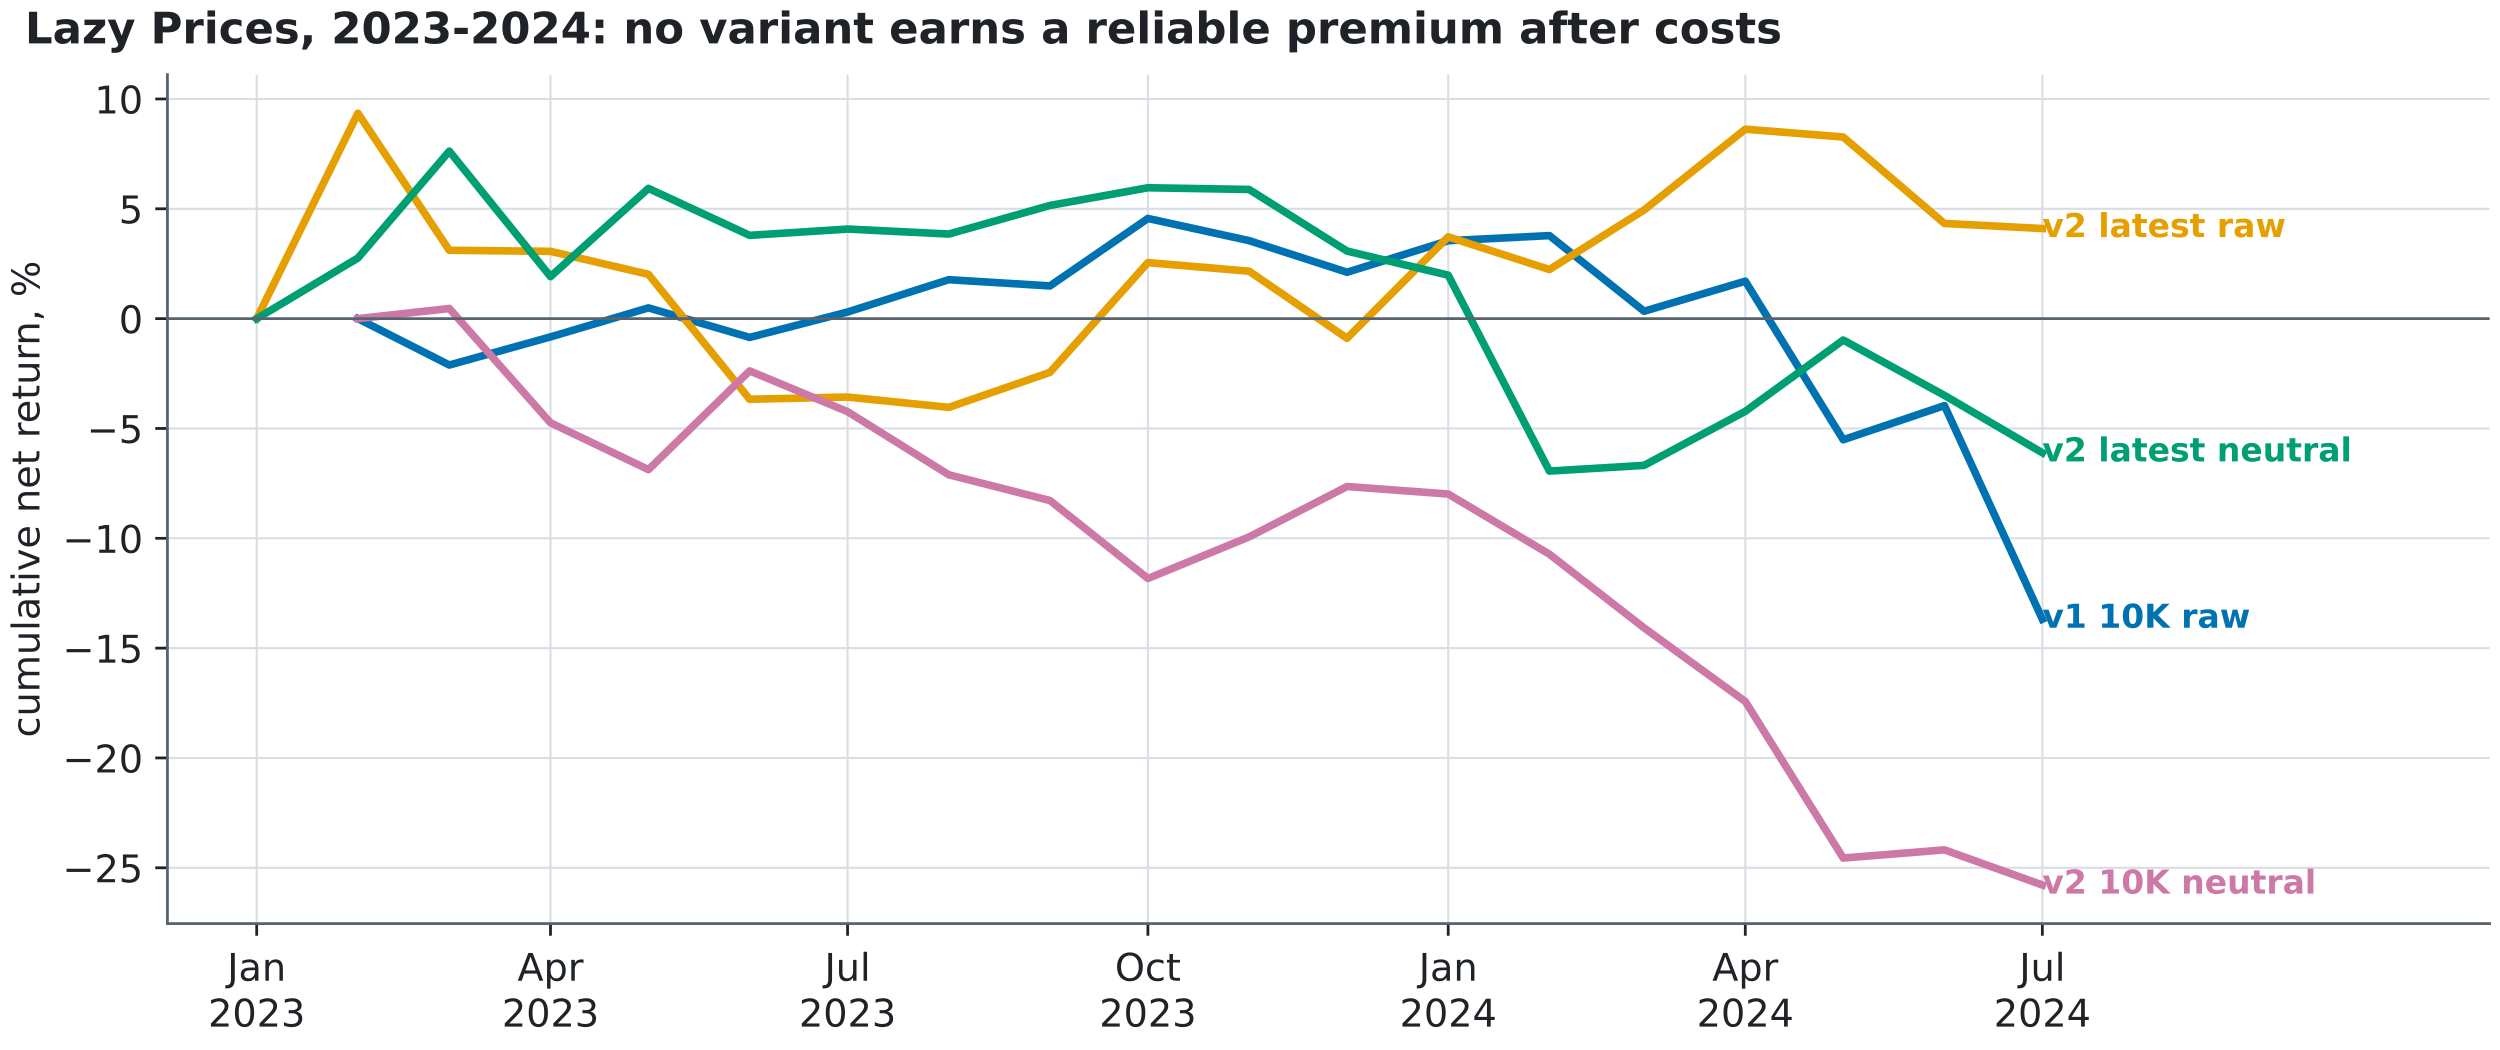
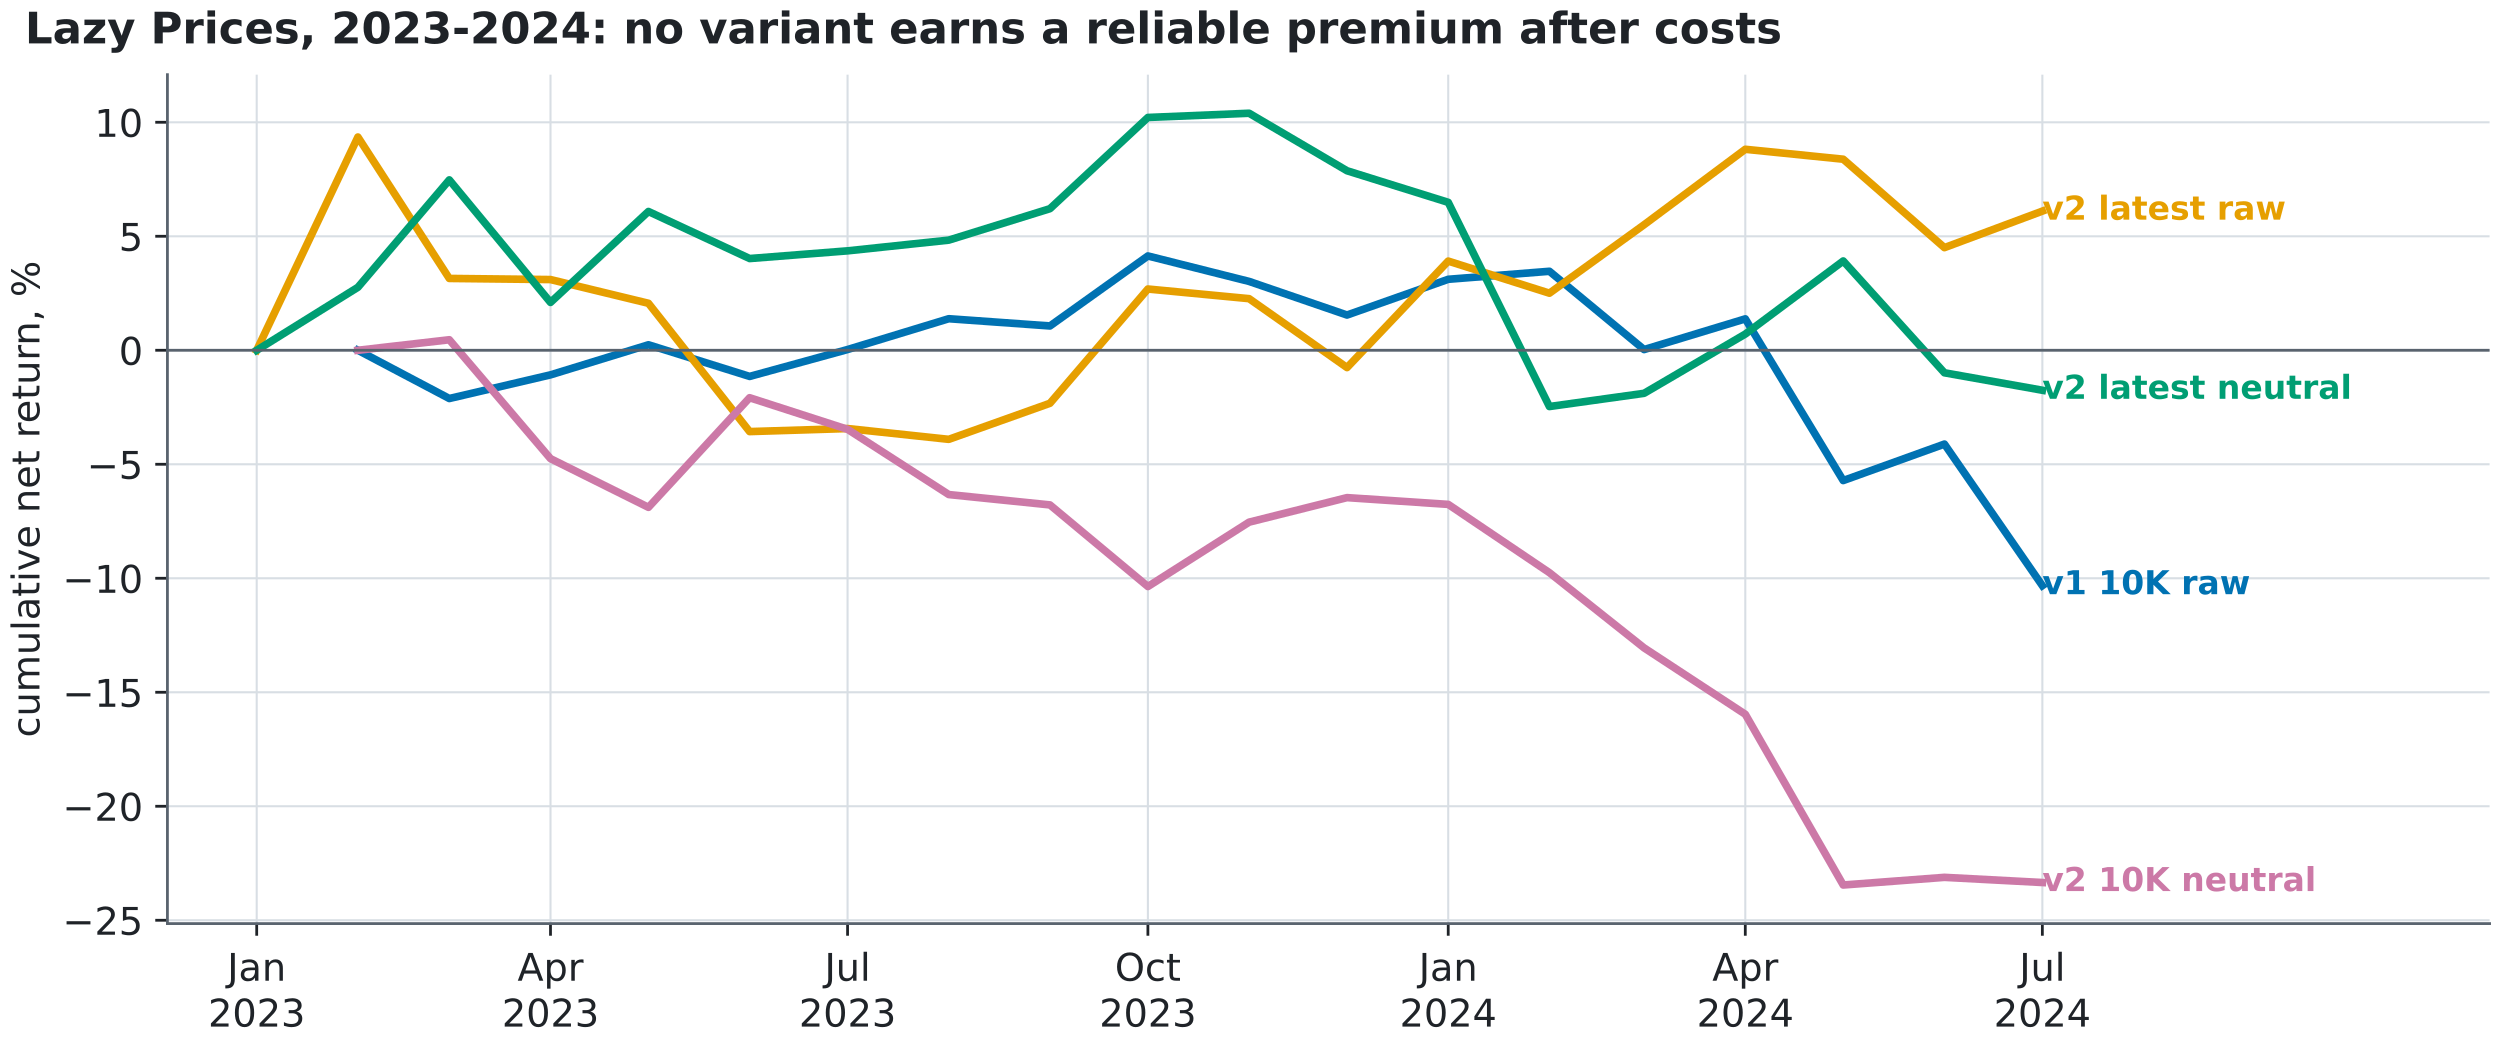
<svg xmlns="http://www.w3.org/2000/svg" xmlns:xlink="http://www.w3.org/1999/xlink" width="720pt" height="302.4pt" viewBox="0 0 720 302.4" version="1.1">
  <defs>
    <style type="text/css">*{stroke-linejoin: round; stroke-linecap: butt}</style>
  </defs>
  <g id="figure_1">
    <g id="patch_1">
      <path d="M 0 302.4  L 720 302.4  L 720 0  L 0 0  z " style="fill: #ffffff" />
    </g>
    <g id="axes_1">
      <g id="patch_2">
        <path d="M 48.216 265.995  L 717 265.995  L 717 21.502  L 48.216 21.502  z " style="fill: #ffffff" />
      </g>
      <g id="matplotlib.axis_1">
        <g id="xtick_1">
          <g id="line2d_1">
            <path d="M 73.93 265.995  L 73.93 21.502  " clip-path="url(#p8245c01cae)" style="fill: none; stroke: #d8dee4; stroke-width: 0.6; stroke-linecap: square" />
          </g>
          <g id="line2d_2">
            <defs>
              <path id="m9c34f3daf7" d="M 0 0  L 0 3.5  " style="stroke: #1f2328; stroke-width: 0.8" />
            </defs>
            <g>
              <use xlink:href="#m9c34f3daf7" x="73.93" y="265.995" style="fill: #1f2328; stroke: #1f2328; stroke-width: 0.8" />
            </g>
          </g>
          <g id="text_1">
            <text style="font-size: 11px; font-family: 'DejaVu Sans', 'Bitstream Vera Sans', 'Computer Modern Sans Serif', 'Lucida Grande', 'Verdana', 'Geneva', 'Lucid', 'Arial', 'Helvetica', 'Avant Garde', sans-serif; fill: #1f2328" transform="translate(65.45106 282.4531)">Jan</text>
            <text style="font-size: 11px; font-family: 'DejaVu Sans', 'Bitstream Vera Sans', 'Computer Modern Sans Serif', 'Lucida Grande', 'Verdana', 'Geneva', 'Lucid', 'Arial', 'Helvetica', 'Avant Garde', sans-serif; fill: #1f2328" transform="translate(59.93216 295.6552)">2023</text>
          </g>
        </g>
        <g id="xtick_2">
          <g id="line2d_3">
            <path d="M 158.544 265.995  L 158.544 21.502  " clip-path="url(#p8245c01cae)" style="fill: none; stroke: #d8dee4; stroke-width: 0.6; stroke-linecap: square" />
          </g>
          <g id="line2d_4">
            <g>
              <use xlink:href="#m9c34f3daf7" x="158.544" y="265.995" style="fill: #1f2328; stroke: #1f2328; stroke-width: 0.8" />
            </g>
          </g>
          <g id="text_2">
            <text style="font-size: 11px; font-family: 'DejaVu Sans', 'Bitstream Vera Sans', 'Computer Modern Sans Serif', 'Lucida Grande', 'Verdana', 'Geneva', 'Lucid', 'Arial', 'Helvetica', 'Avant Garde', sans-serif; fill: #1f2328" transform="translate(149.0291 282.4531)">Apr</text>
            <text style="font-size: 11px; font-family: 'DejaVu Sans', 'Bitstream Vera Sans', 'Computer Modern Sans Serif', 'Lucida Grande', 'Verdana', 'Geneva', 'Lucid', 'Arial', 'Helvetica', 'Avant Garde', sans-serif; fill: #1f2328" transform="translate(144.5466 295.6552)">2023</text>
          </g>
        </g>
        <g id="xtick_3">
          <g id="line2d_5">
            <path d="M 244.099 265.995  L 244.099 21.502  " clip-path="url(#p8245c01cae)" style="fill: none; stroke: #d8dee4; stroke-width: 0.6; stroke-linecap: square" />
          </g>
          <g id="line2d_6">
            <g>
              <use xlink:href="#m9c34f3daf7" x="244.099" y="265.995" style="fill: #1f2328; stroke: #1f2328; stroke-width: 0.8" />
            </g>
          </g>
          <g id="text_3">
            <text style="font-size: 11px; font-family: 'DejaVu Sans', 'Bitstream Vera Sans', 'Computer Modern Sans Serif', 'Lucida Grande', 'Verdana', 'Geneva', 'Lucid', 'Arial', 'Helvetica', 'Avant Garde', sans-serif; fill: #1f2328" transform="translate(237.4627 282.454)">Jul</text>
            <text style="font-size: 11px; font-family: 'DejaVu Sans', 'Bitstream Vera Sans', 'Computer Modern Sans Serif', 'Lucida Grande', 'Verdana', 'Geneva', 'Lucid', 'Arial', 'Helvetica', 'Avant Garde', sans-serif; fill: #1f2328" transform="translate(230.1013 295.6561)">2023</text>
          </g>
        </g>
        <g id="xtick_4">
          <g id="line2d_7">
            <path d="M 330.594 265.995  L 330.594 21.502  " clip-path="url(#p8245c01cae)" style="fill: none; stroke: #d8dee4; stroke-width: 0.6; stroke-linecap: square" />
          </g>
          <g id="line2d_8">
            <g>
              <use xlink:href="#m9c34f3daf7" x="330.594" y="265.995" style="fill: #1f2328; stroke: #1f2328; stroke-width: 0.8" />
            </g>
          </g>
          <g id="text_4">
            <text style="font-size: 11px; font-family: 'DejaVu Sans', 'Bitstream Vera Sans', 'Computer Modern Sans Serif', 'Lucida Grande', 'Verdana', 'Geneva', 'Lucid', 'Arial', 'Helvetica', 'Avant Garde', sans-serif; fill: #1f2328" transform="translate(321.0838 282.4531)">Oct</text>
            <text style="font-size: 11px; font-family: 'DejaVu Sans', 'Bitstream Vera Sans', 'Computer Modern Sans Serif', 'Lucida Grande', 'Verdana', 'Geneva', 'Lucid', 'Arial', 'Helvetica', 'Avant Garde', sans-serif; fill: #1f2328" transform="translate(316.5961 295.6552)">2023</text>
          </g>
        </g>
        <g id="xtick_5">
          <g id="line2d_9">
            <path d="M 417.088 265.995  L 417.088 21.502  " clip-path="url(#p8245c01cae)" style="fill: none; stroke: #d8dee4; stroke-width: 0.6; stroke-linecap: square" />
          </g>
          <g id="line2d_10">
            <g>
              <use xlink:href="#m9c34f3daf7" x="417.088" y="265.995" style="fill: #1f2328; stroke: #1f2328; stroke-width: 0.8" />
            </g>
          </g>
          <g id="text_5">
            <text style="font-size: 11px; font-family: 'DejaVu Sans', 'Bitstream Vera Sans', 'Computer Modern Sans Serif', 'Lucida Grande', 'Verdana', 'Geneva', 'Lucid', 'Arial', 'Helvetica', 'Avant Garde', sans-serif; fill: #1f2328" transform="translate(408.6098 282.4531)">Jan</text>
            <text style="font-size: 11px; font-family: 'DejaVu Sans', 'Bitstream Vera Sans', 'Computer Modern Sans Serif', 'Lucida Grande', 'Verdana', 'Geneva', 'Lucid', 'Arial', 'Helvetica', 'Avant Garde', sans-serif; fill: #1f2328" transform="translate(403.0909 295.6552)">2024</text>
          </g>
        </g>
        <g id="xtick_6">
          <g id="line2d_11">
            <path d="M 502.643 265.995  L 502.643 21.502  " clip-path="url(#p8245c01cae)" style="fill: none; stroke: #d8dee4; stroke-width: 0.6; stroke-linecap: square" />
          </g>
          <g id="line2d_12">
            <g>
              <use xlink:href="#m9c34f3daf7" x="502.643" y="265.995" style="fill: #1f2328; stroke: #1f2328; stroke-width: 0.8" />
            </g>
          </g>
          <g id="text_6">
            <text style="font-size: 11px; font-family: 'DejaVu Sans', 'Bitstream Vera Sans', 'Computer Modern Sans Serif', 'Lucida Grande', 'Verdana', 'Geneva', 'Lucid', 'Arial', 'Helvetica', 'Avant Garde', sans-serif; fill: #1f2328" transform="translate(493.1281 282.4531)">Apr</text>
            <text style="font-size: 11px; font-family: 'DejaVu Sans', 'Bitstream Vera Sans', 'Computer Modern Sans Serif', 'Lucida Grande', 'Verdana', 'Geneva', 'Lucid', 'Arial', 'Helvetica', 'Avant Garde', sans-serif; fill: #1f2328" transform="translate(488.6456 295.6552)">2024</text>
          </g>
        </g>
        <g id="xtick_7">
          <g id="line2d_13">
            <path d="M 588.198 265.995  L 588.198 21.502  " clip-path="url(#p8245c01cae)" style="fill: none; stroke: #d8dee4; stroke-width: 0.6; stroke-linecap: square" />
          </g>
          <g id="line2d_14">
            <g>
              <use xlink:href="#m9c34f3daf7" x="588.198" y="265.995" style="fill: #1f2328; stroke: #1f2328; stroke-width: 0.8" />
            </g>
          </g>
          <g id="text_7">
            <text style="font-size: 11px; font-family: 'DejaVu Sans', 'Bitstream Vera Sans', 'Computer Modern Sans Serif', 'Lucida Grande', 'Verdana', 'Geneva', 'Lucid', 'Arial', 'Helvetica', 'Avant Garde', sans-serif; fill: #1f2328" transform="translate(581.5616 282.454)">Jul</text>
            <text style="font-size: 11px; font-family: 'DejaVu Sans', 'Bitstream Vera Sans', 'Computer Modern Sans Serif', 'Lucida Grande', 'Verdana', 'Geneva', 'Lucid', 'Arial', 'Helvetica', 'Avant Garde', sans-serif; fill: #1f2328" transform="translate(574.2002 295.6561)">2024</text>
          </g>
        </g>
      </g>
      <g id="matplotlib.axis_2">
        <g id="ytick_1">
          <g id="line2d_15">
-             <path d="M 48.216 249.924  L 717 249.924  " clip-path="url(#p8245c01cae)" style="fill: none; stroke: #d8dee4; stroke-width: 0.6; stroke-linecap: square" />
+             <path d="M 48.216 265.032  L 717 265.032  " clip-path="url(#p8245c01cae)" style="fill: none; stroke: #d8dee4; stroke-width: 0.6; stroke-linecap: square" />
          </g>
          <g id="line2d_16">
            <defs>
              <path id="mf3f59e906a" d="M 0 0  L -3.5 0  " style="stroke: #1f2328; stroke-width: 0.8" />
            </defs>
            <g>
-               <use xlink:href="#mf3f59e906a" x="48.216" y="249.924" style="fill: #1f2328; stroke: #1f2328; stroke-width: 0.8" />
+               <use xlink:href="#mf3f59e906a" x="48.216" y="265.032" style="fill: #1f2328; stroke: #1f2328; stroke-width: 0.8" />
            </g>
          </g>
          <g id="text_8">
-             <text style="font-size: 11px; font-family: 'DejaVu Sans', 'Bitstream Vera Sans', 'Computer Modern Sans Serif', 'Lucida Grande', 'Verdana', 'Geneva', 'Lucid', 'Arial', 'Helvetica', 'Avant Garde', sans-serif; text-anchor: end; fill: #1f2328" x="41.216" y="254.102" transform="rotate(-0 41.21626 254.1024)">−25</text>
+             <text style="font-size: 11px; font-family: 'DejaVu Sans', 'Bitstream Vera Sans', 'Computer Modern Sans Serif', 'Lucida Grande', 'Verdana', 'Geneva', 'Lucid', 'Arial', 'Helvetica', 'Avant Garde', sans-serif; text-anchor: end; fill: #1f2328" x="41.216" y="269.211" transform="rotate(-0 41.21626 269.2108)">−25</text>
          </g>
        </g>
        <g id="ytick_2">
          <g id="line2d_17">
-             <path d="M 48.216 218.292  L 717 218.292  " clip-path="url(#p8245c01cae)" style="fill: none; stroke: #d8dee4; stroke-width: 0.6; stroke-linecap: square" />
+             <path d="M 48.216 232.201  L 717 232.201  " clip-path="url(#p8245c01cae)" style="fill: none; stroke: #d8dee4; stroke-width: 0.6; stroke-linecap: square" />
          </g>
          <g id="line2d_18">
            <g>
-               <use xlink:href="#mf3f59e906a" x="48.216" y="218.292" style="fill: #1f2328; stroke: #1f2328; stroke-width: 0.8" />
+               <use xlink:href="#mf3f59e906a" x="48.216" y="232.201" style="fill: #1f2328; stroke: #1f2328; stroke-width: 0.8" />
            </g>
          </g>
          <g id="text_9">
-             <text style="font-size: 11px; font-family: 'DejaVu Sans', 'Bitstream Vera Sans', 'Computer Modern Sans Serif', 'Lucida Grande', 'Verdana', 'Geneva', 'Lucid', 'Arial', 'Helvetica', 'Avant Garde', sans-serif; text-anchor: end; fill: #1f2328" x="41.216" y="222.471" transform="rotate(-0 41.21626 222.4709)">−20</text>
+             <text style="font-size: 11px; font-family: 'DejaVu Sans', 'Bitstream Vera Sans', 'Computer Modern Sans Serif', 'Lucida Grande', 'Verdana', 'Geneva', 'Lucid', 'Arial', 'Helvetica', 'Avant Garde', sans-serif; text-anchor: end; fill: #1f2328" x="41.216" y="236.38" transform="rotate(-0 41.21626 236.3802)">−20</text>
          </g>
        </g>
        <g id="ytick_3">
          <g id="line2d_19">
-             <path d="M 48.216 186.661  L 717 186.661  " clip-path="url(#p8245c01cae)" style="fill: none; stroke: #d8dee4; stroke-width: 0.6; stroke-linecap: square" />
+             <path d="M 48.216 199.371  L 717 199.371  " clip-path="url(#p8245c01cae)" style="fill: none; stroke: #d8dee4; stroke-width: 0.6; stroke-linecap: square" />
          </g>
          <g id="line2d_20">
            <g>
-               <use xlink:href="#mf3f59e906a" x="48.216" y="186.661" style="fill: #1f2328; stroke: #1f2328; stroke-width: 0.8" />
+               <use xlink:href="#mf3f59e906a" x="48.216" y="199.371" style="fill: #1f2328; stroke: #1f2328; stroke-width: 0.8" />
            </g>
          </g>
          <g id="text_10">
-             <text style="font-size: 11px; font-family: 'DejaVu Sans', 'Bitstream Vera Sans', 'Computer Modern Sans Serif', 'Lucida Grande', 'Verdana', 'Geneva', 'Lucid', 'Arial', 'Helvetica', 'Avant Garde', sans-serif; text-anchor: end; fill: #1f2328" x="41.216" y="190.839" transform="rotate(-0 41.21626 190.8393)">−15</text>
+             <text style="font-size: 11px; font-family: 'DejaVu Sans', 'Bitstream Vera Sans', 'Computer Modern Sans Serif', 'Lucida Grande', 'Verdana', 'Geneva', 'Lucid', 'Arial', 'Helvetica', 'Avant Garde', sans-serif; text-anchor: end; fill: #1f2328" x="41.216" y="203.55" transform="rotate(-0 41.21626 203.5496)">−15</text>
          </g>
        </g>
        <g id="ytick_4">
          <g id="line2d_21">
-             <path d="M 48.216 155.029  L 717 155.029  " clip-path="url(#p8245c01cae)" style="fill: none; stroke: #d8dee4; stroke-width: 0.6; stroke-linecap: square" />
+             <path d="M 48.216 166.54  L 717 166.54  " clip-path="url(#p8245c01cae)" style="fill: none; stroke: #d8dee4; stroke-width: 0.6; stroke-linecap: square" />
          </g>
          <g id="line2d_22">
            <g>
-               <use xlink:href="#mf3f59e906a" x="48.216" y="155.029" style="fill: #1f2328; stroke: #1f2328; stroke-width: 0.8" />
+               <use xlink:href="#mf3f59e906a" x="48.216" y="166.54" style="fill: #1f2328; stroke: #1f2328; stroke-width: 0.8" />
            </g>
          </g>
          <g id="text_11">
-             <text style="font-size: 11px; font-family: 'DejaVu Sans', 'Bitstream Vera Sans', 'Computer Modern Sans Serif', 'Lucida Grande', 'Verdana', 'Geneva', 'Lucid', 'Arial', 'Helvetica', 'Avant Garde', sans-serif; text-anchor: end; fill: #1f2328" x="41.216" y="159.208" transform="rotate(-0 41.21626 159.2078)">−10</text>
+             <text style="font-size: 11px; font-family: 'DejaVu Sans', 'Bitstream Vera Sans', 'Computer Modern Sans Serif', 'Lucida Grande', 'Verdana', 'Geneva', 'Lucid', 'Arial', 'Helvetica', 'Avant Garde', sans-serif; text-anchor: end; fill: #1f2328" x="41.216" y="170.719" transform="rotate(-0 41.21626 170.7191)">−10</text>
          </g>
        </g>
        <g id="ytick_5">
          <g id="line2d_23">
-             <path d="M 48.216 123.398  L 717 123.398  " clip-path="url(#p8245c01cae)" style="fill: none; stroke: #d8dee4; stroke-width: 0.6; stroke-linecap: square" />
+             <path d="M 48.216 133.71  L 717 133.71  " clip-path="url(#p8245c01cae)" style="fill: none; stroke: #d8dee4; stroke-width: 0.6; stroke-linecap: square" />
          </g>
          <g id="line2d_24">
            <g>
-               <use xlink:href="#mf3f59e906a" x="48.216" y="123.398" style="fill: #1f2328; stroke: #1f2328; stroke-width: 0.8" />
+               <use xlink:href="#mf3f59e906a" x="48.216" y="133.71" style="fill: #1f2328; stroke: #1f2328; stroke-width: 0.8" />
            </g>
          </g>
          <g id="text_12">
-             <text style="font-size: 11px; font-family: 'DejaVu Sans', 'Bitstream Vera Sans', 'Computer Modern Sans Serif', 'Lucida Grande', 'Verdana', 'Geneva', 'Lucid', 'Arial', 'Helvetica', 'Avant Garde', sans-serif; text-anchor: end; fill: #1f2328" x="41.216" y="127.576" transform="rotate(-0 41.21626 127.5762)">−5</text>
+             <text style="font-size: 11px; font-family: 'DejaVu Sans', 'Bitstream Vera Sans', 'Computer Modern Sans Serif', 'Lucida Grande', 'Verdana', 'Geneva', 'Lucid', 'Arial', 'Helvetica', 'Avant Garde', sans-serif; text-anchor: end; fill: #1f2328" x="41.216" y="137.889" transform="rotate(-0 41.21626 137.8885)">−5</text>
          </g>
        </g>
        <g id="ytick_6">
          <g id="line2d_25">
-             <path d="M 48.216 91.766  L 717 91.766  " clip-path="url(#p8245c01cae)" style="fill: none; stroke: #d8dee4; stroke-width: 0.6; stroke-linecap: square" />
+             <path d="M 48.216 100.879  L 717 100.879  " clip-path="url(#p8245c01cae)" style="fill: none; stroke: #d8dee4; stroke-width: 0.6; stroke-linecap: square" />
          </g>
          <g id="line2d_26">
            <g>
-               <use xlink:href="#mf3f59e906a" x="48.216" y="91.766" style="fill: #1f2328; stroke: #1f2328; stroke-width: 0.8" />
+               <use xlink:href="#mf3f59e906a" x="48.216" y="100.879" style="fill: #1f2328; stroke: #1f2328; stroke-width: 0.8" />
            </g>
          </g>
          <g id="text_13">
-             <text style="font-size: 11px; font-family: 'DejaVu Sans', 'Bitstream Vera Sans', 'Computer Modern Sans Serif', 'Lucida Grande', 'Verdana', 'Geneva', 'Lucid', 'Arial', 'Helvetica', 'Avant Garde', sans-serif; text-anchor: end; fill: #1f2328" x="41.216" y="95.945" transform="rotate(-0 41.21626 95.94467)">0</text>
+             <text style="font-size: 11px; font-family: 'DejaVu Sans', 'Bitstream Vera Sans', 'Computer Modern Sans Serif', 'Lucida Grande', 'Verdana', 'Geneva', 'Lucid', 'Arial', 'Helvetica', 'Avant Garde', sans-serif; text-anchor: end; fill: #1f2328" x="41.216" y="105.058" transform="rotate(-0 41.21626 105.058)">0</text>
          </g>
        </g>
        <g id="ytick_7">
          <g id="line2d_27">
-             <path d="M 48.216 60.134  L 717 60.134  " clip-path="url(#p8245c01cae)" style="fill: none; stroke: #d8dee4; stroke-width: 0.6; stroke-linecap: square" />
+             <path d="M 48.216 68.049  L 717 68.049  " clip-path="url(#p8245c01cae)" style="fill: none; stroke: #d8dee4; stroke-width: 0.6; stroke-linecap: square" />
          </g>
          <g id="line2d_28">
            <g>
-               <use xlink:href="#mf3f59e906a" x="48.216" y="60.134" style="fill: #1f2328; stroke: #1f2328; stroke-width: 0.8" />
+               <use xlink:href="#mf3f59e906a" x="48.216" y="68.049" style="fill: #1f2328; stroke: #1f2328; stroke-width: 0.8" />
            </g>
          </g>
          <g id="text_14">
-             <text style="font-size: 11px; font-family: 'DejaVu Sans', 'Bitstream Vera Sans', 'Computer Modern Sans Serif', 'Lucida Grande', 'Verdana', 'Geneva', 'Lucid', 'Arial', 'Helvetica', 'Avant Garde', sans-serif; text-anchor: end; fill: #1f2328" x="41.216" y="64.313" transform="rotate(-0 41.21626 64.31312)">5</text>
+             <text style="font-size: 11px; font-family: 'DejaVu Sans', 'Bitstream Vera Sans', 'Computer Modern Sans Serif', 'Lucida Grande', 'Verdana', 'Geneva', 'Lucid', 'Arial', 'Helvetica', 'Avant Garde', sans-serif; text-anchor: end; fill: #1f2328" x="41.216" y="72.227" transform="rotate(-0 41.21626 72.22741)">5</text>
          </g>
        </g>
        <g id="ytick_8">
          <g id="line2d_29">
-             <path d="M 48.216 28.503  L 717 28.503  " clip-path="url(#p8245c01cae)" style="fill: none; stroke: #d8dee4; stroke-width: 0.6; stroke-linecap: square" />
+             <path d="M 48.216 35.218  L 717 35.218  " clip-path="url(#p8245c01cae)" style="fill: none; stroke: #d8dee4; stroke-width: 0.6; stroke-linecap: square" />
          </g>
          <g id="line2d_30">
            <g>
-               <use xlink:href="#mf3f59e906a" x="48.216" y="28.503" style="fill: #1f2328; stroke: #1f2328; stroke-width: 0.8" />
+               <use xlink:href="#mf3f59e906a" x="48.216" y="35.218" style="fill: #1f2328; stroke: #1f2328; stroke-width: 0.8" />
            </g>
          </g>
          <g id="text_15">
-             <text style="font-size: 11px; font-family: 'DejaVu Sans', 'Bitstream Vera Sans', 'Computer Modern Sans Serif', 'Lucida Grande', 'Verdana', 'Geneva', 'Lucid', 'Arial', 'Helvetica', 'Avant Garde', sans-serif; text-anchor: end; fill: #1f2328" x="41.216" y="32.682" transform="rotate(-0 41.21626 32.68157)">10</text>
+             <text style="font-size: 11px; font-family: 'DejaVu Sans', 'Bitstream Vera Sans', 'Computer Modern Sans Serif', 'Lucida Grande', 'Verdana', 'Geneva', 'Lucid', 'Arial', 'Helvetica', 'Avant Garde', sans-serif; text-anchor: end; fill: #1f2328" x="41.216" y="39.397" transform="rotate(-0 41.21626 39.39686)">10</text>
          </g>
        </g>
        <g id="text_16">
          <text style="font-size: 11px; font-family: 'DejaVu Sans', 'Bitstream Vera Sans', 'Computer Modern Sans Serif', 'Lucida Grande', 'Verdana', 'Geneva', 'Lucid', 'Arial', 'Helvetica', 'Avant Garde', sans-serif; text-anchor: middle; fill: #1f2328" x="11.359" y="143.748" transform="rotate(-90 11.35852 143.7482)">cumulative net return, %</text>
        </g>
      </g>
      <g id="line2d_31">
-         <path d="M 103.075 91.766  L 129.399 105.126  L 158.544 97.025  L 186.749 88.663  L 215.894 97.169  L 244.099 89.857  L 273.244 80.55  L 302.389 82.346  L 330.594 62.921  L 359.739 69.305  L 387.943 78.405  L 417.088 69.325  L 446.233 67.854  L 473.498 89.639  L 502.643 80.981  L 530.848 126.642  L 559.993 116.812  L 588.198 178.326  " clip-path="url(#p8245c01cae)" style="fill: none; stroke: #0072b2; stroke-width: 2.2; stroke-linecap: square" />
+         <path d="M 103.075 100.879  L 129.399 114.772  L 158.544 107.96  L 186.749 99.297  L 215.894 108.411  L 244.099 100.664  L 273.244 91.791  L 302.389 93.877  L 330.594 73.717  L 359.739 81.051  L 387.943 90.729  L 417.088 80.438  L 446.233 78.13  L 473.498 100.675  L 502.643 91.832  L 530.848 138.397  L 559.993 127.896  L 588.198 168.666  " clip-path="url(#p8245c01cae)" style="fill: none; stroke: #0072b2; stroke-width: 2.2; stroke-linecap: square" />
      </g>
      <g id="line2d_32">
-         <path d="M 73.93 91.766  L 103.075 32.615  L 129.399 72.075  L 158.544 72.386  L 186.749 79.008  L 215.894 114.983  L 244.099 114.348  L 273.244 117.325  L 302.389 107.232  L 330.594 75.631  L 359.739 78.107  L 387.943 97.433  L 417.088 68.21  L 446.233 77.628  L 473.498 60.479  L 502.643 37.205  L 530.848 39.46  L 559.993 64.361  L 588.198 65.817  " clip-path="url(#p8245c01cae)" style="fill: none; stroke: #e69f00; stroke-width: 2.2; stroke-linecap: square" />
+         <path d="M 73.93 100.879  L 103.075 39.467  L 129.399 80.19  L 158.544 80.513  L 186.749 87.346  L 215.894 124.296  L 244.099 123.423  L 273.244 126.531  L 302.389 116.14  L 330.594 83.235  L 359.739 86.015  L 387.943 105.861  L 417.088 75.196  L 446.233 84.439  L 473.498 64.723  L 502.643 42.993  L 530.848 45.855  L 559.993 71.318  L 588.198 60.803  " clip-path="url(#p8245c01cae)" style="fill: none; stroke: #e69f00; stroke-width: 2.2; stroke-linecap: square" />
      </g>
      <g id="line2d_33">
-         <path d="M 73.93 91.766  L 103.075 74.308  L 129.399 43.539  L 158.544 79.66  L 186.749 54.264  L 215.894 67.782  L 244.099 65.968  L 273.244 67.407  L 302.389 59.172  L 330.594 54.072  L 359.739 54.563  L 387.943 72.316  L 417.088 79.257  L 446.233 135.671  L 473.498 134.024  L 502.643 118.463  L 530.848 97.937  L 559.993 113.871  L 588.198 130.404  " clip-path="url(#p8245c01cae)" style="fill: none; stroke: #009e73; stroke-width: 2.2; stroke-linecap: square" />
+         <path d="M 73.93 100.879  L 103.075 82.741  L 129.399 51.811  L 158.544 87.094  L 186.749 60.91  L 215.894 74.459  L 244.099 72.243  L 273.244 69.154  L 302.389 60.1  L 330.594 33.831  L 359.739 32.615  L 387.943 49.18  L 417.088 58.277  L 446.233 117.082  L 473.498 113.272  L 502.643 96.209  L 530.848 75.164  L 559.993 107.363  L 588.198 112.393  " clip-path="url(#p8245c01cae)" style="fill: none; stroke: #009e73; stroke-width: 2.2; stroke-linecap: square" />
      </g>
      <g id="line2d_34">
-         <path d="M 103.075 91.766  L 129.399 88.841  L 158.544 121.767  L 186.749 135.251  L 215.894 106.825  L 244.099 118.561  L 273.244 136.736  L 302.389 144.154  L 330.594 166.598  L 359.739 154.626  L 387.943 140.119  L 417.088 142.282  L 446.233 159.616  L 473.498 180.839  L 502.643 202.028  L 530.848 247.118  L 559.993 244.756  L 588.198 254.881  " clip-path="url(#p8245c01cae)" style="fill: none; stroke: #cc79a7; stroke-width: 2.2; stroke-linecap: square" />
+         <path d="M 103.075 100.879  L 129.399 97.849  L 158.544 132.09  L 186.749 146.111  L 215.894 114.545  L 244.099 123.652  L 273.244 142.432  L 302.389 145.415  L 330.594 168.918  L 359.739 150.38  L 387.943 143.316  L 417.088 145.265  L 446.233 164.932  L 473.498 186.596  L 502.643 205.712  L 530.848 254.881  L 559.993 252.676  L 588.198 254.165  " clip-path="url(#p8245c01cae)" style="fill: none; stroke: #cc79a7; stroke-width: 2.2; stroke-linecap: square" />
      </g>
      <g id="line2d_35">
-         <path d="M 48.216 91.766  L 717 91.766  " clip-path="url(#p8245c01cae)" style="fill: none; stroke: #59636e; stroke-width: 0.8; stroke-linecap: square" />
+         <path d="M 48.216 100.879  L 717 100.879  " clip-path="url(#p8245c01cae)" style="fill: none; stroke: #59636e; stroke-width: 0.8; stroke-linecap: square" />
      </g>
      <g id="patch_3">
        <path d="M 48.216 265.995  L 48.216 21.502  " style="fill: none; stroke: #59636e; stroke-width: 0.8; stroke-linejoin: miter; stroke-linecap: square" />
      </g>
      <g id="patch_4">
        <path d="M 48.216 265.995  L 717 265.995  " style="fill: none; stroke: #59636e; stroke-width: 0.8; stroke-linejoin: miter; stroke-linecap: square" />
      </g>
      <g id="text_17">
-         <text style="font-weight: 700; font-size: 9.5px; font-family: 'DejaVu Sans', 'Bitstream Vera Sans', 'Computer Modern Sans Serif', 'Lucida Grande', 'Verdana', 'Geneva', 'Lucid', 'Arial', 'Helvetica', 'Avant Garde', sans-serif; text-anchor: start; fill: #0072b2" x="588.198" y="180.794" transform="rotate(-0 588.1977 180.7939)">  v1 10K raw</text>
+         <text style="font-weight: 700; font-size: 9.5px; font-family: 'DejaVu Sans', 'Bitstream Vera Sans', 'Computer Modern Sans Serif', 'Lucida Grande', 'Verdana', 'Geneva', 'Lucid', 'Arial', 'Helvetica', 'Avant Garde', sans-serif; text-anchor: start; fill: #0072b2" x="588.198" y="171.134" transform="rotate(-0 588.1977 171.1335)">  v1 10K raw</text>
      </g>
      <g id="text_18">
-         <text style="font-weight: 700; font-size: 9.5px; font-family: 'DejaVu Sans', 'Bitstream Vera Sans', 'Computer Modern Sans Serif', 'Lucida Grande', 'Verdana', 'Geneva', 'Lucid', 'Arial', 'Helvetica', 'Avant Garde', sans-serif; text-anchor: start; fill: #e69f00" x="588.198" y="68.285" transform="rotate(-0 588.1977 68.2848)">  v2 latest raw</text>
+         <text style="font-weight: 700; font-size: 9.5px; font-family: 'DejaVu Sans', 'Bitstream Vera Sans', 'Computer Modern Sans Serif', 'Lucida Grande', 'Verdana', 'Geneva', 'Lucid', 'Arial', 'Helvetica', 'Avant Garde', sans-serif; text-anchor: start; fill: #e69f00" x="588.198" y="63.271" transform="rotate(-0 588.1977 63.27135)">  v2 latest raw</text>
      </g>
      <g id="text_19">
-         <text style="font-weight: 700; font-size: 9.5px; font-family: 'DejaVu Sans', 'Bitstream Vera Sans', 'Computer Modern Sans Serif', 'Lucida Grande', 'Verdana', 'Geneva', 'Lucid', 'Arial', 'Helvetica', 'Avant Garde', sans-serif; text-anchor: start; fill: #009e73" x="588.198" y="132.872" transform="rotate(-0 588.1977 132.8719)">  v2 latest neutral</text>
+         <text style="font-weight: 700; font-size: 9.5px; font-family: 'DejaVu Sans', 'Bitstream Vera Sans', 'Computer Modern Sans Serif', 'Lucida Grande', 'Verdana', 'Geneva', 'Lucid', 'Arial', 'Helvetica', 'Avant Garde', sans-serif; text-anchor: start; fill: #009e73" x="588.198" y="114.862" transform="rotate(-0 588.1977 114.8616)">  v2 latest neutral</text>
      </g>
      <g id="text_20">
-         <text style="font-weight: 700; font-size: 9.5px; font-family: 'DejaVu Sans', 'Bitstream Vera Sans', 'Computer Modern Sans Serif', 'Lucida Grande', 'Verdana', 'Geneva', 'Lucid', 'Arial', 'Helvetica', 'Avant Garde', sans-serif; text-anchor: start; fill: #cc79a7" x="588.198" y="257.349" transform="rotate(-0 588.1977 257.3494)">  v2 10K neutral</text>
+         <text style="font-weight: 700; font-size: 9.5px; font-family: 'DejaVu Sans', 'Bitstream Vera Sans', 'Computer Modern Sans Serif', 'Lucida Grande', 'Verdana', 'Geneva', 'Lucid', 'Arial', 'Helvetica', 'Avant Garde', sans-serif; text-anchor: start; fill: #cc79a7" x="588.198" y="256.633" transform="rotate(-0 588.1977 256.633)">  v2 10K neutral</text>
      </g>
    </g>
    <g id="text_21">
      <text style="font-weight: 700; font-size: 12.5px; font-family: 'DejaVu Sans', 'Bitstream Vera Sans', 'Computer Modern Sans Serif', 'Lucida Grande', 'Verdana', 'Geneva', 'Lucid', 'Arial', 'Helvetica', 'Avant Garde', sans-serif; text-anchor: start; fill: #1f2328" x="7.2" y="12.498" transform="rotate(-0 7.2 12.49829)">Lazy Prices, 2023-2024: no variant earns a reliable premium after costs</text>
    </g>
  </g>
  <defs>
    <clipPath id="p8245c01cae">
      <rect x="48.216" y="21.502" width="668.784" height="244.493" />
    </clipPath>
  </defs>
</svg>
